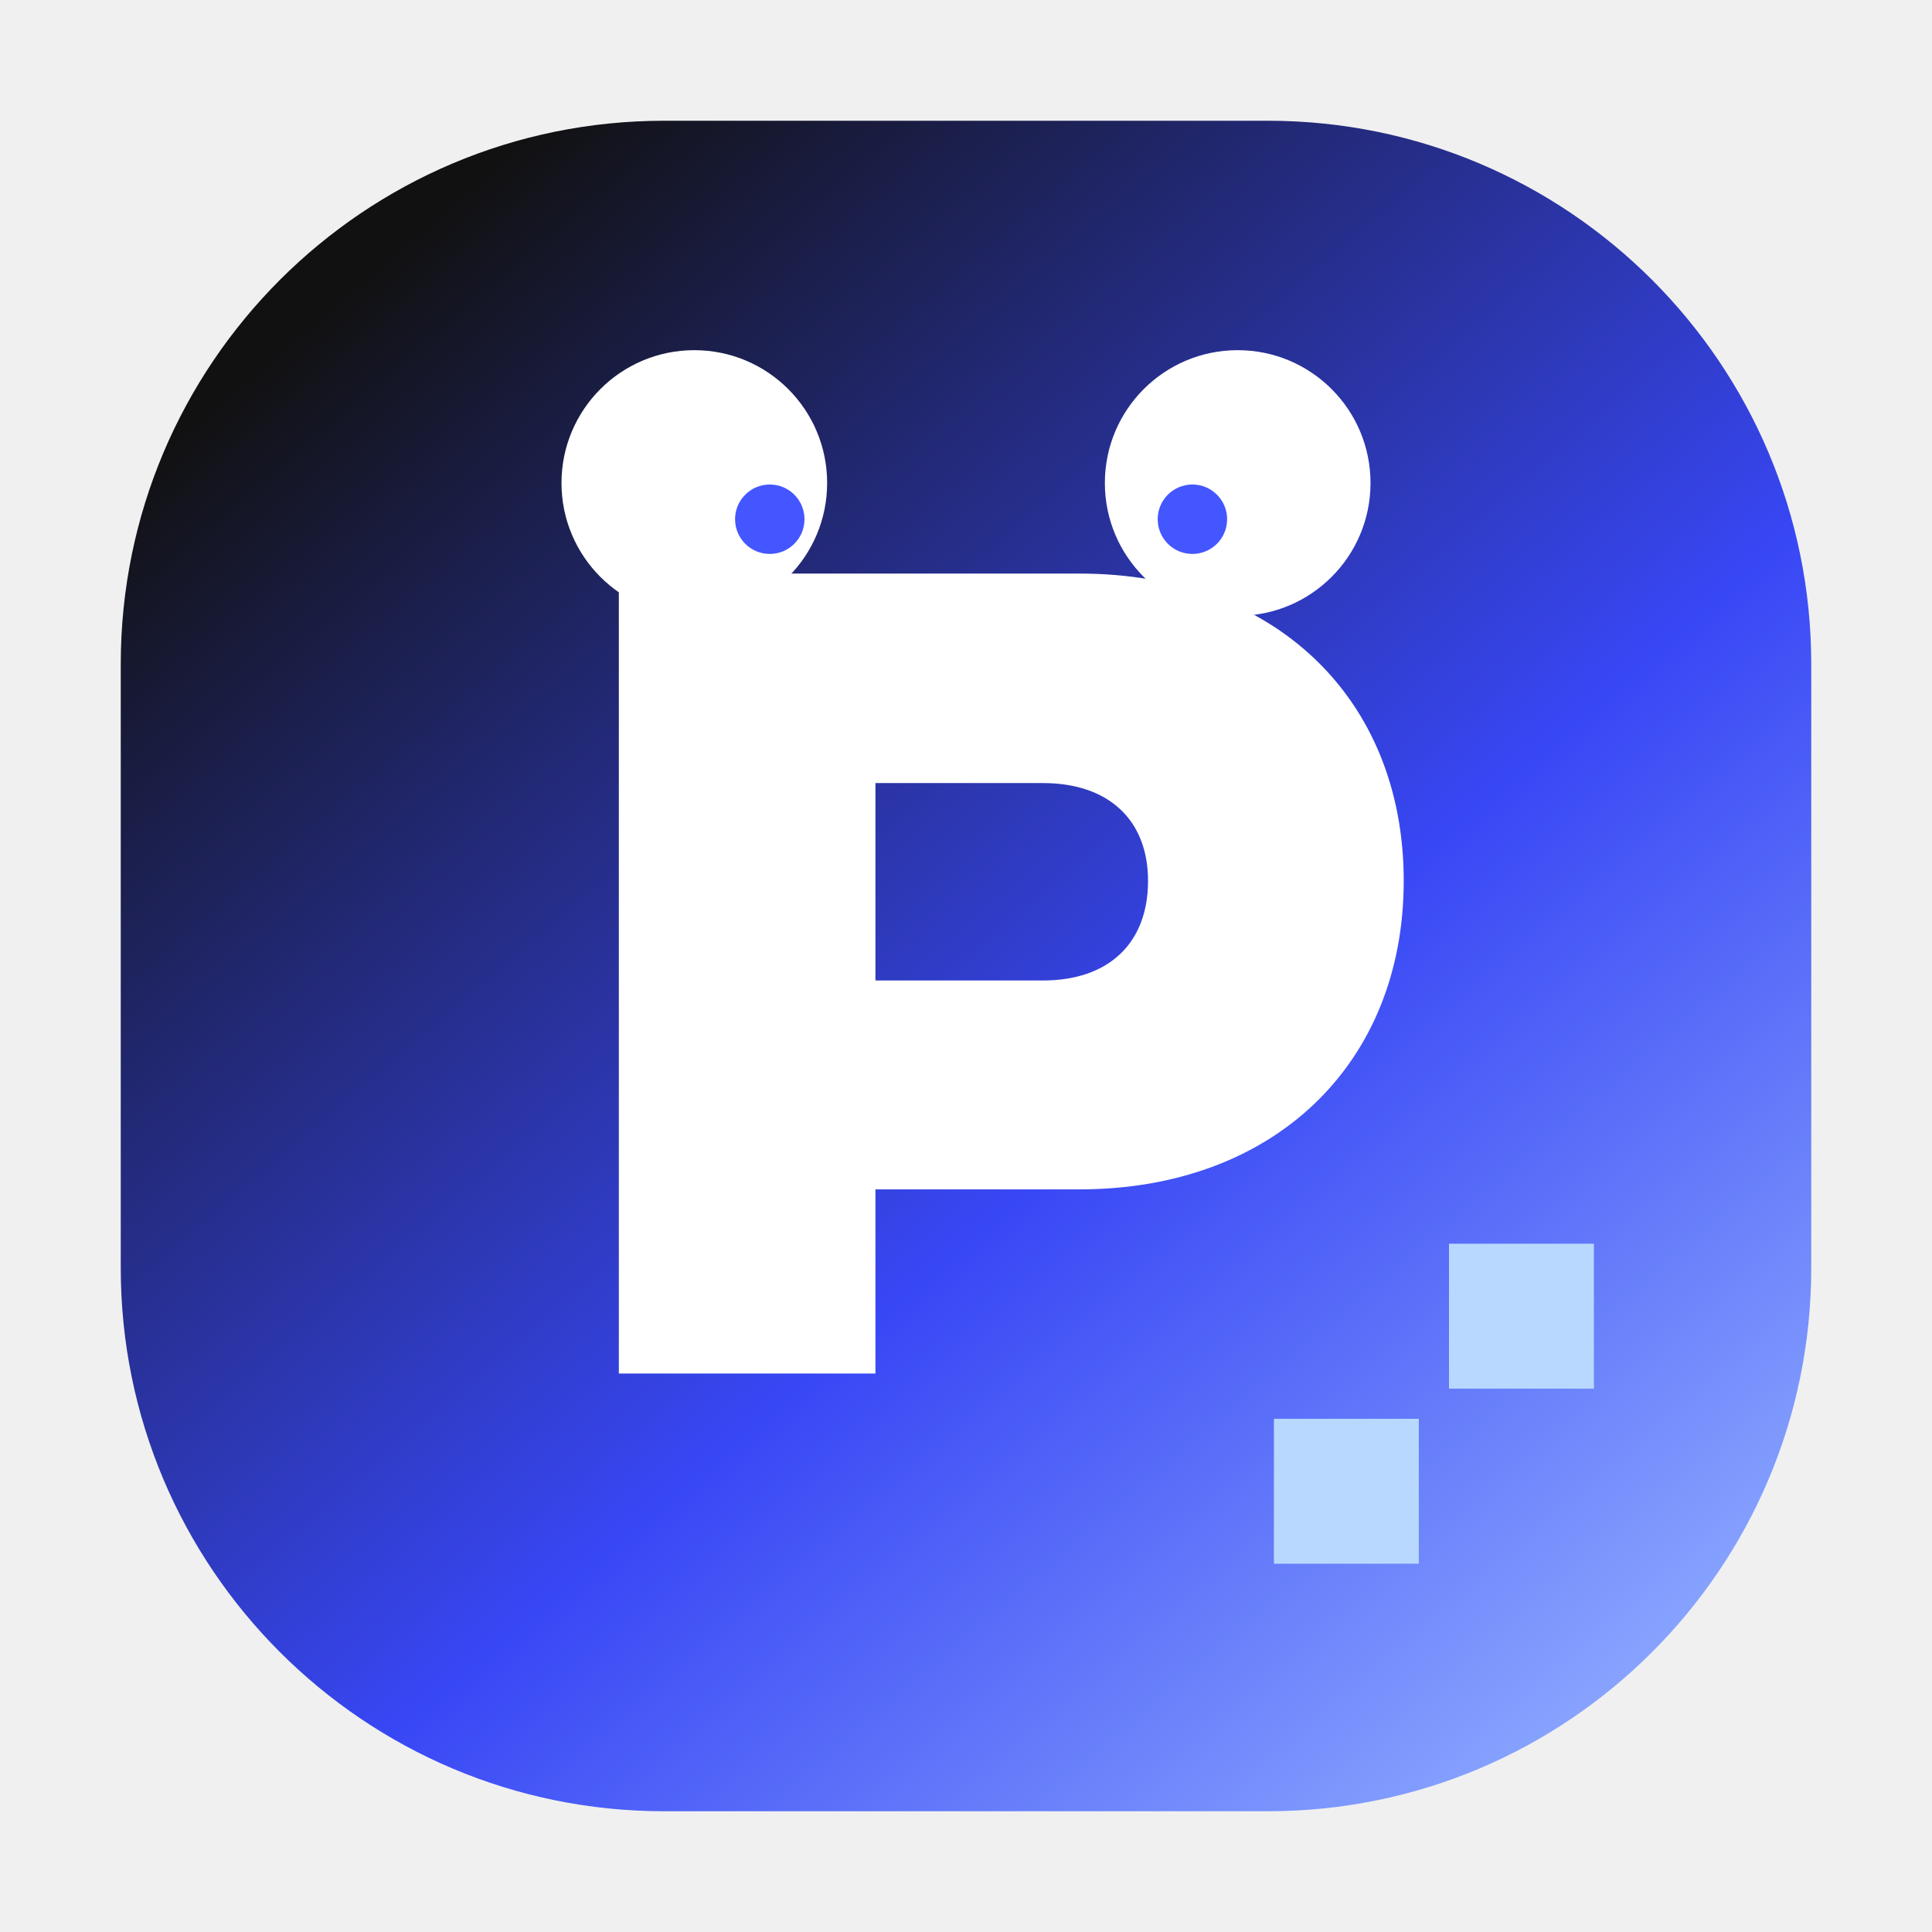
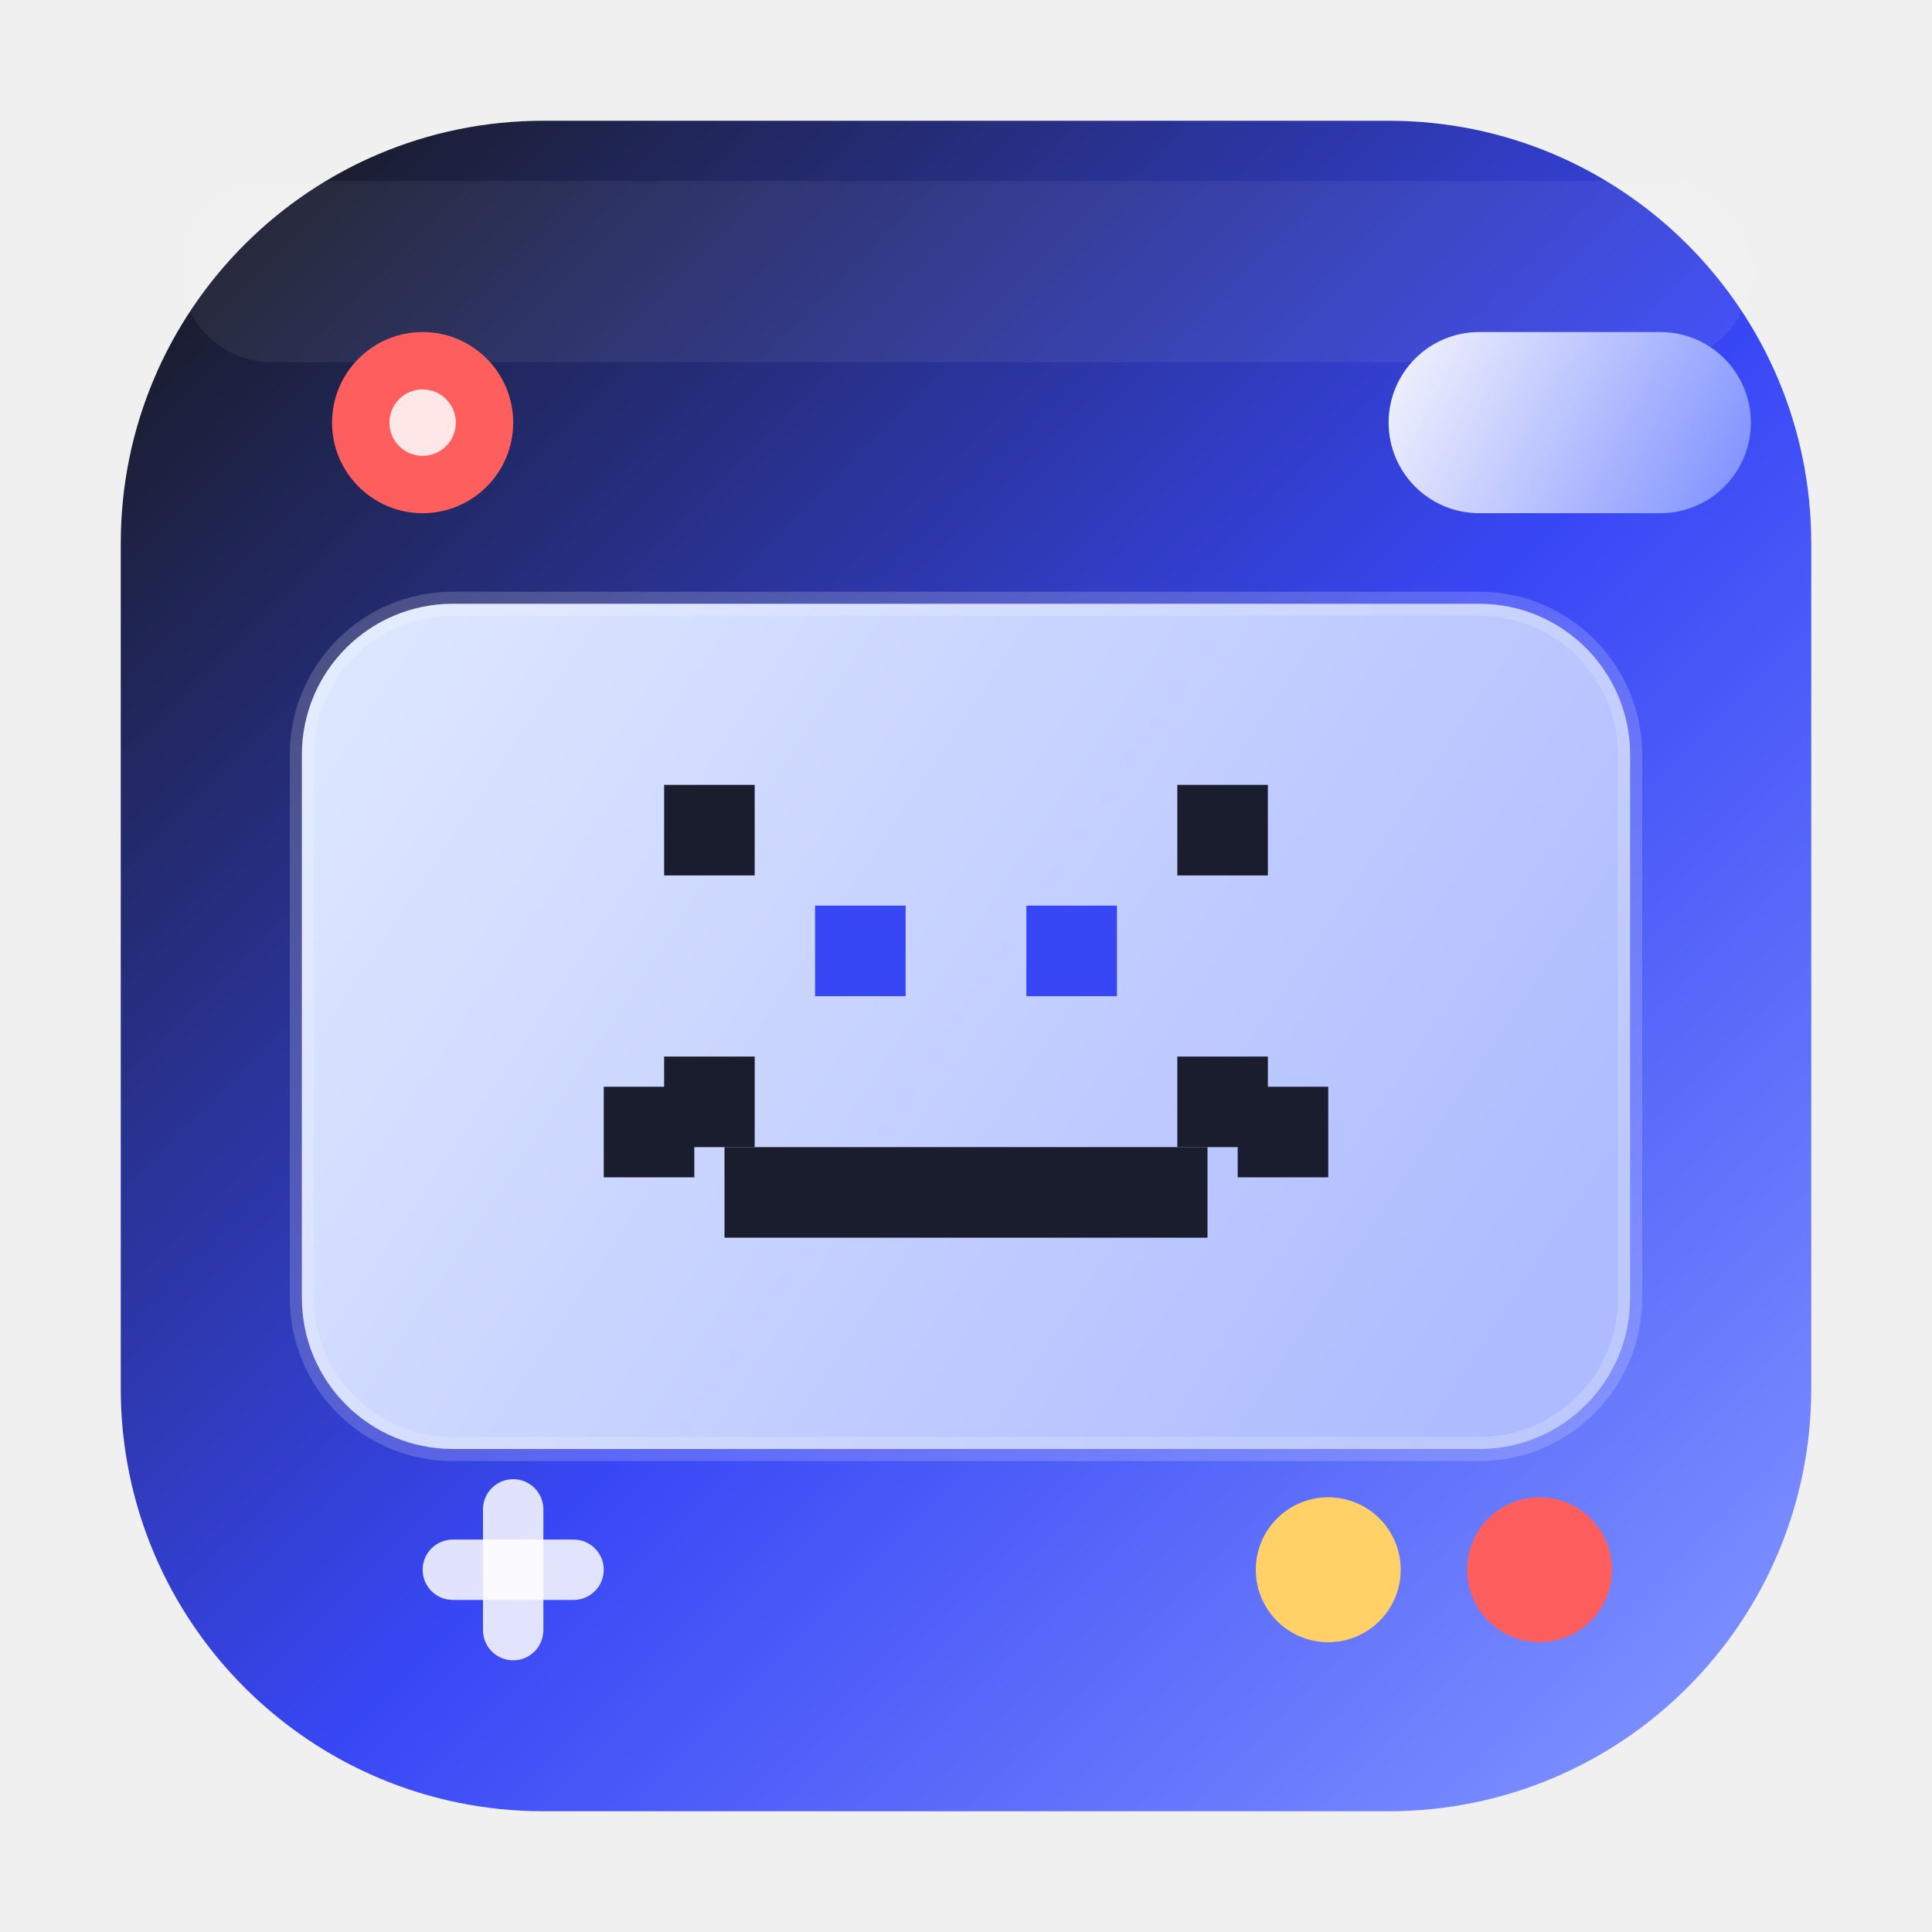
<svg xmlns="http://www.w3.org/2000/svg" fill="none" viewBox="0 0 64 64">
-   <rect fill="url(#petdex-mark-bg)" height="56" rx="18" width="56" x="4" y="4" />
-   <path d="M20.5 45.5V19h15.25c6.45 0 10.75 4.12 10.75 10.18S42.2 39.4 35.75 39.4H29v6.1h-8.5Zm8.5-13.02h5.55c2.16 0 3.48-1.22 3.48-3.3 0-2.03-1.32-3.24-3.48-3.24H29v6.54Z" fill="white" />
-   <circle cx="23" cy="16" fill="white" r="4.4" />
-   <circle cx="41" cy="16" fill="white" r="4.4" />
-   <circle cx="25.5" cy="17.2" fill="#4456ff" r="1.15" />
-   <circle cx="39.5" cy="17.2" fill="#4456ff" r="1.15" />
-   <path d="M48 41.2h4.8v4.8H48v-4.8Zm-5.8 5.8H47v4.8h-4.8V47Z" fill="#B9D8FF" />
  <defs>
-     <linearGradient gradientUnits="userSpaceOnUse" id="petdex-mark-bg" x1="12" x2="54" y1="9" y2="58">
-       <stop stop-color="#111111" />
-       <stop offset="0.58" stop-color="#3847F5" />
-       <stop offset="1" stop-color="#8DAAFF" />
+     <linearGradient id="petdex-body" x1="8" y1="8" x2="56" y2="56" gradientUnits="userSpaceOnUse">
+       <stop stop-color="#1a1d2e" />
+       <stop offset="0.55" stop-color="#3847f5" />
+       <stop offset="1" stop-color="#7a8dff" />
+     </linearGradient>
+     <linearGradient id="petdex-screen" x1="14" y1="20" x2="50" y2="44" gradientUnits="userSpaceOnUse">
+       <stop stop-color="#dde6ff" />
+       <stop offset="1" stop-color="#aebcff" />
+     </linearGradient>
+     <linearGradient id="petdex-led" x1="46" y1="11" x2="58" y2="17" gradientUnits="userSpaceOnUse">
+       <stop stop-color="#ffffff" stop-opacity="0.95" />
+       <stop offset="1" stop-color="#7a8dff" />
    </linearGradient>
  </defs>
+   <rect x="4" y="4" width="56" height="56" rx="14" fill="url(#petdex-body)" />
+   <rect x="6" y="6" width="52" height="6" rx="3" fill="#ffffff" fill-opacity="0.06" />
+   <circle cx="14" cy="14" r="3" fill="#ff5e5e" />
+   <circle cx="14" cy="14" r="1.1" fill="#ffffff" fill-opacity="0.85" />
+   <rect x="46" y="11" width="12" height="6" rx="3" fill="url(#petdex-led)" />
+   <rect x="10" y="20" width="44" height="28" rx="5" fill="url(#petdex-screen)" />
+   <rect x="10" y="20" width="44" height="28" rx="5" fill="none" stroke="#ffffff" stroke-opacity="0.18" stroke-width="0.8" />
+   <g fill="#1a1d2e">
+     <rect x="22" y="26" width="3" height="3" />
+     <rect x="39" y="26" width="3" height="3" />
+     <rect x="20" y="36" width="3" height="3" />
+     <rect x="41" y="36" width="3" height="3" />
+     <rect x="24" y="38" width="16" height="3" />
+     <rect x="22" y="35" width="3" height="3" />
+     <rect x="39" y="35" width="3" height="3" />
+   </g>
+   <g fill="#3847f5">
+     <rect x="27" y="30" width="3" height="3" />
+     <rect x="34" y="30" width="3" height="3" />
+   </g>
+   <g fill="#ffffff" fill-opacity="0.85">
+     <rect x="14" y="51" width="6" height="2" rx="1" />
+     <rect x="16" y="49" width="2" height="6" rx="1" />
+   </g>
+   <circle cx="44" cy="52" r="2.4" fill="#ffd166" />
+   <circle cx="51" cy="52" r="2.4" fill="#ff5e5e" />
</svg>
